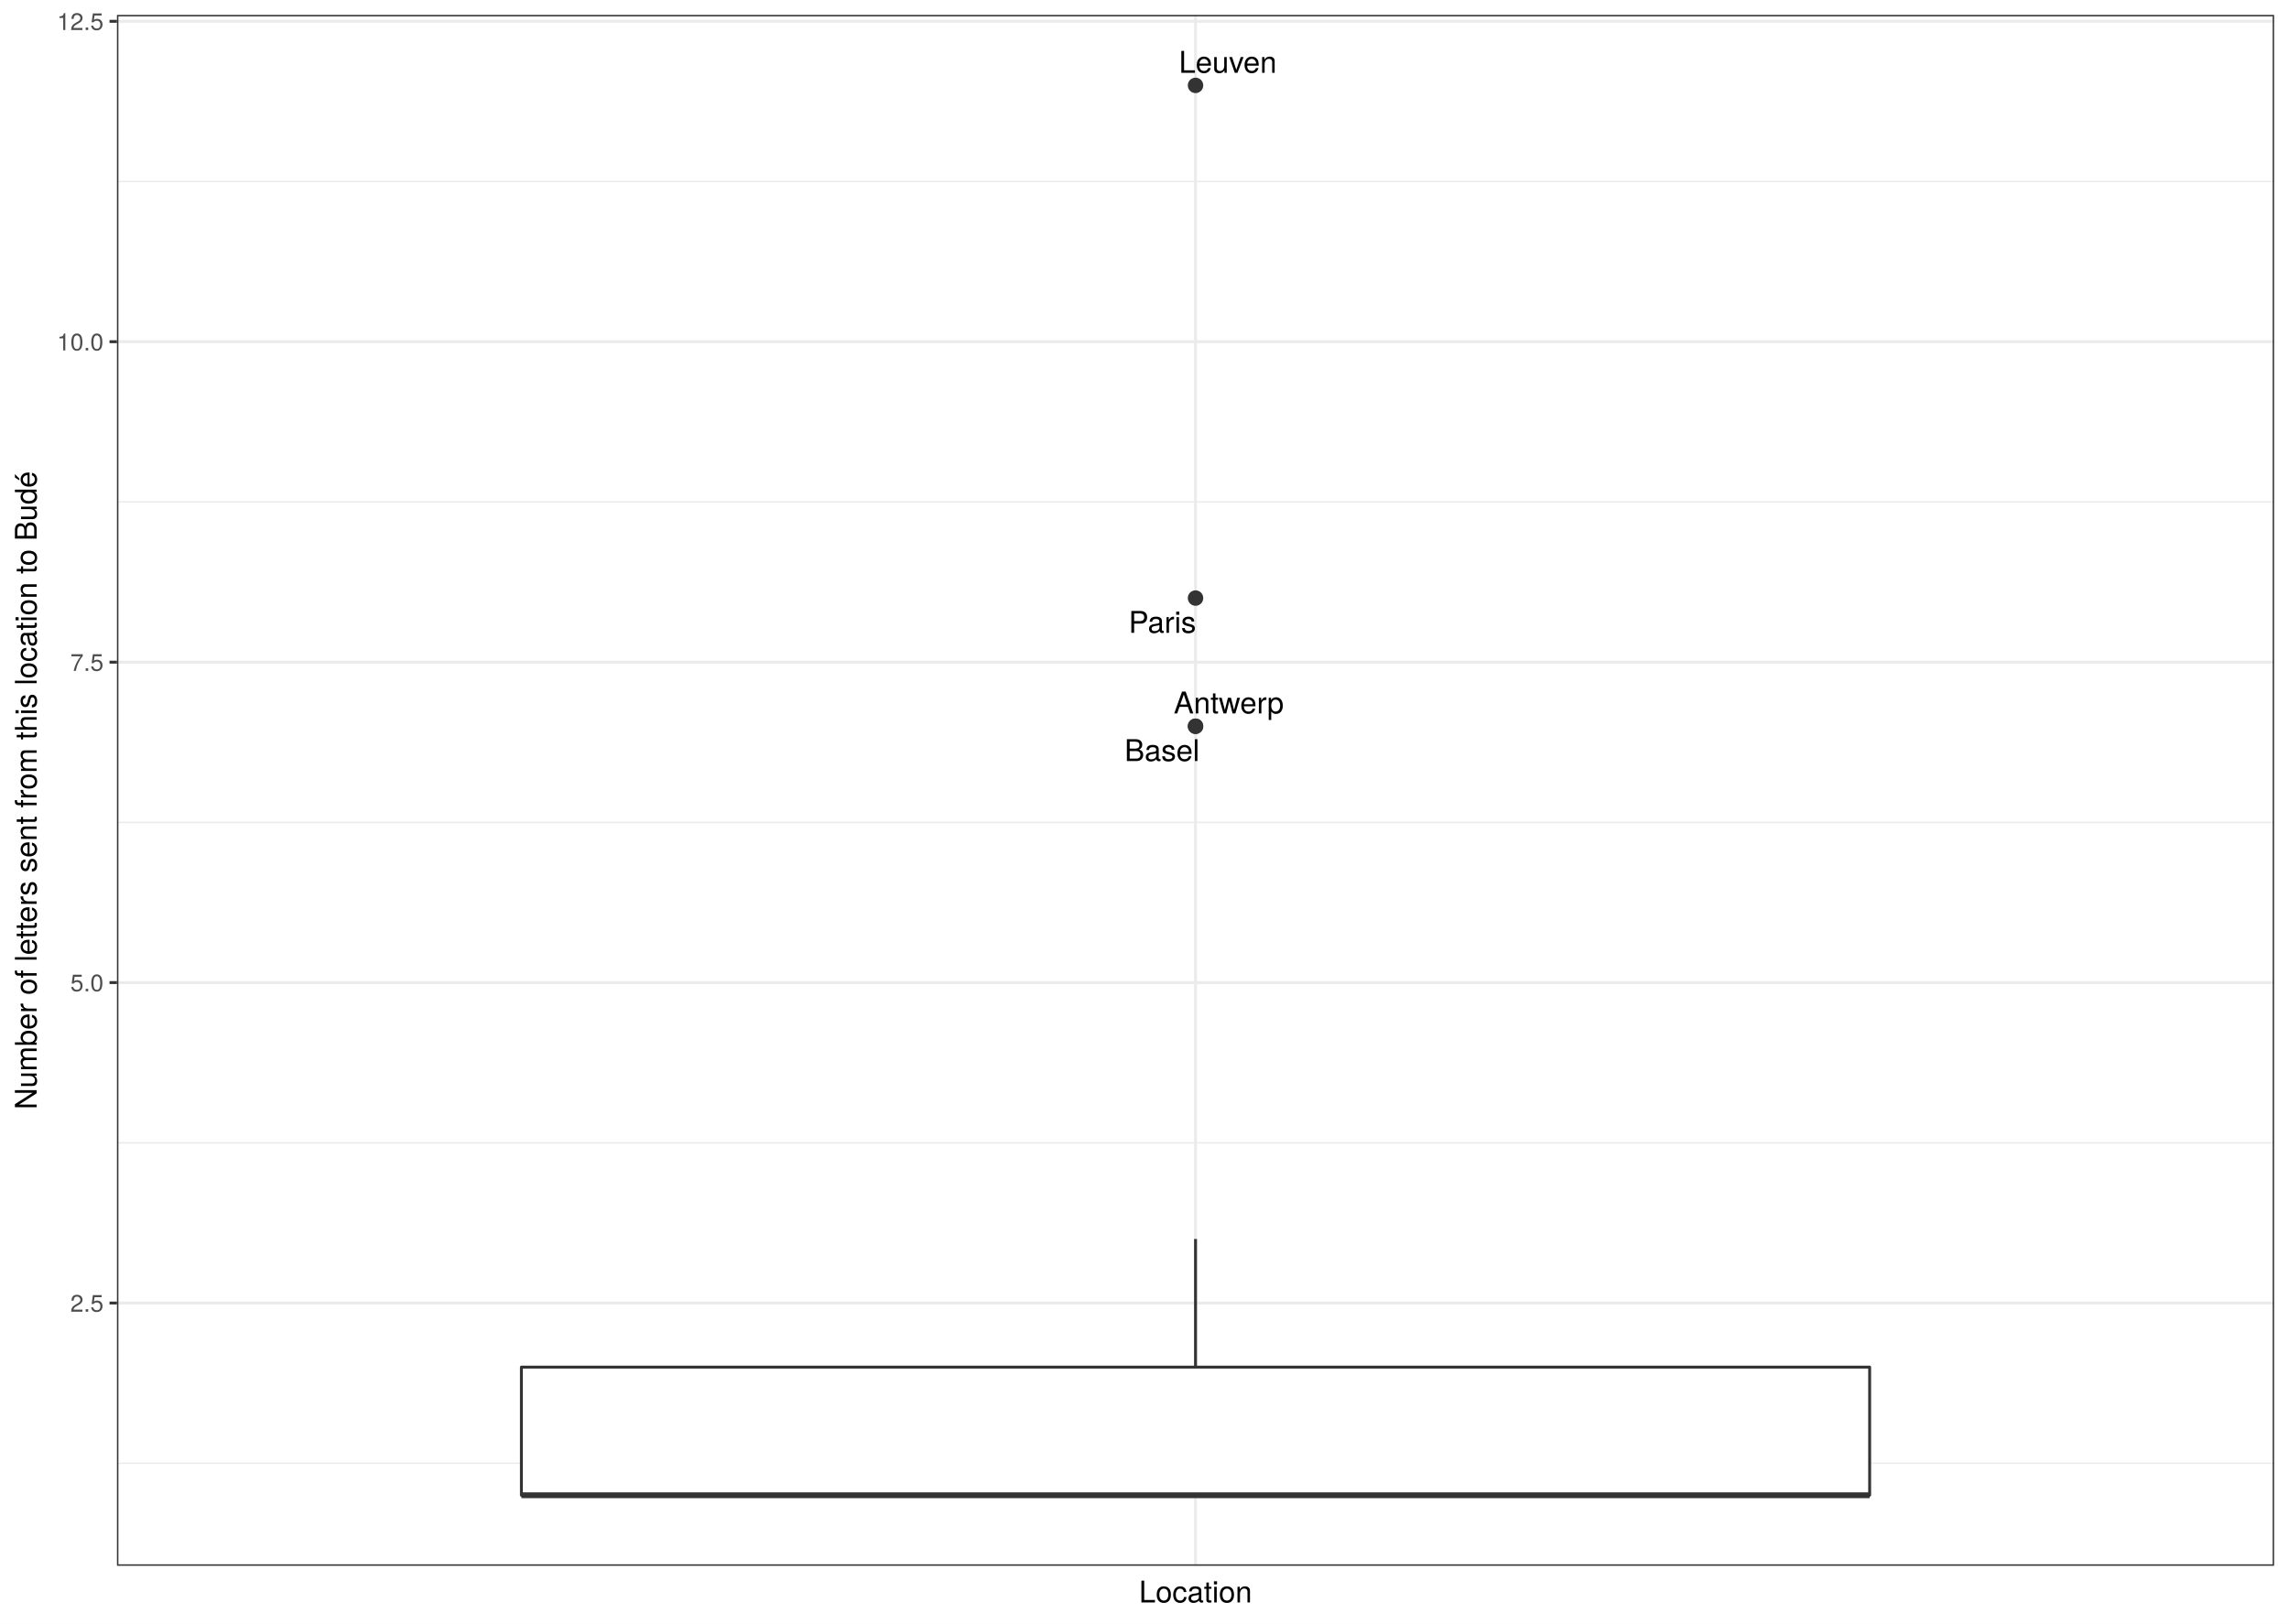
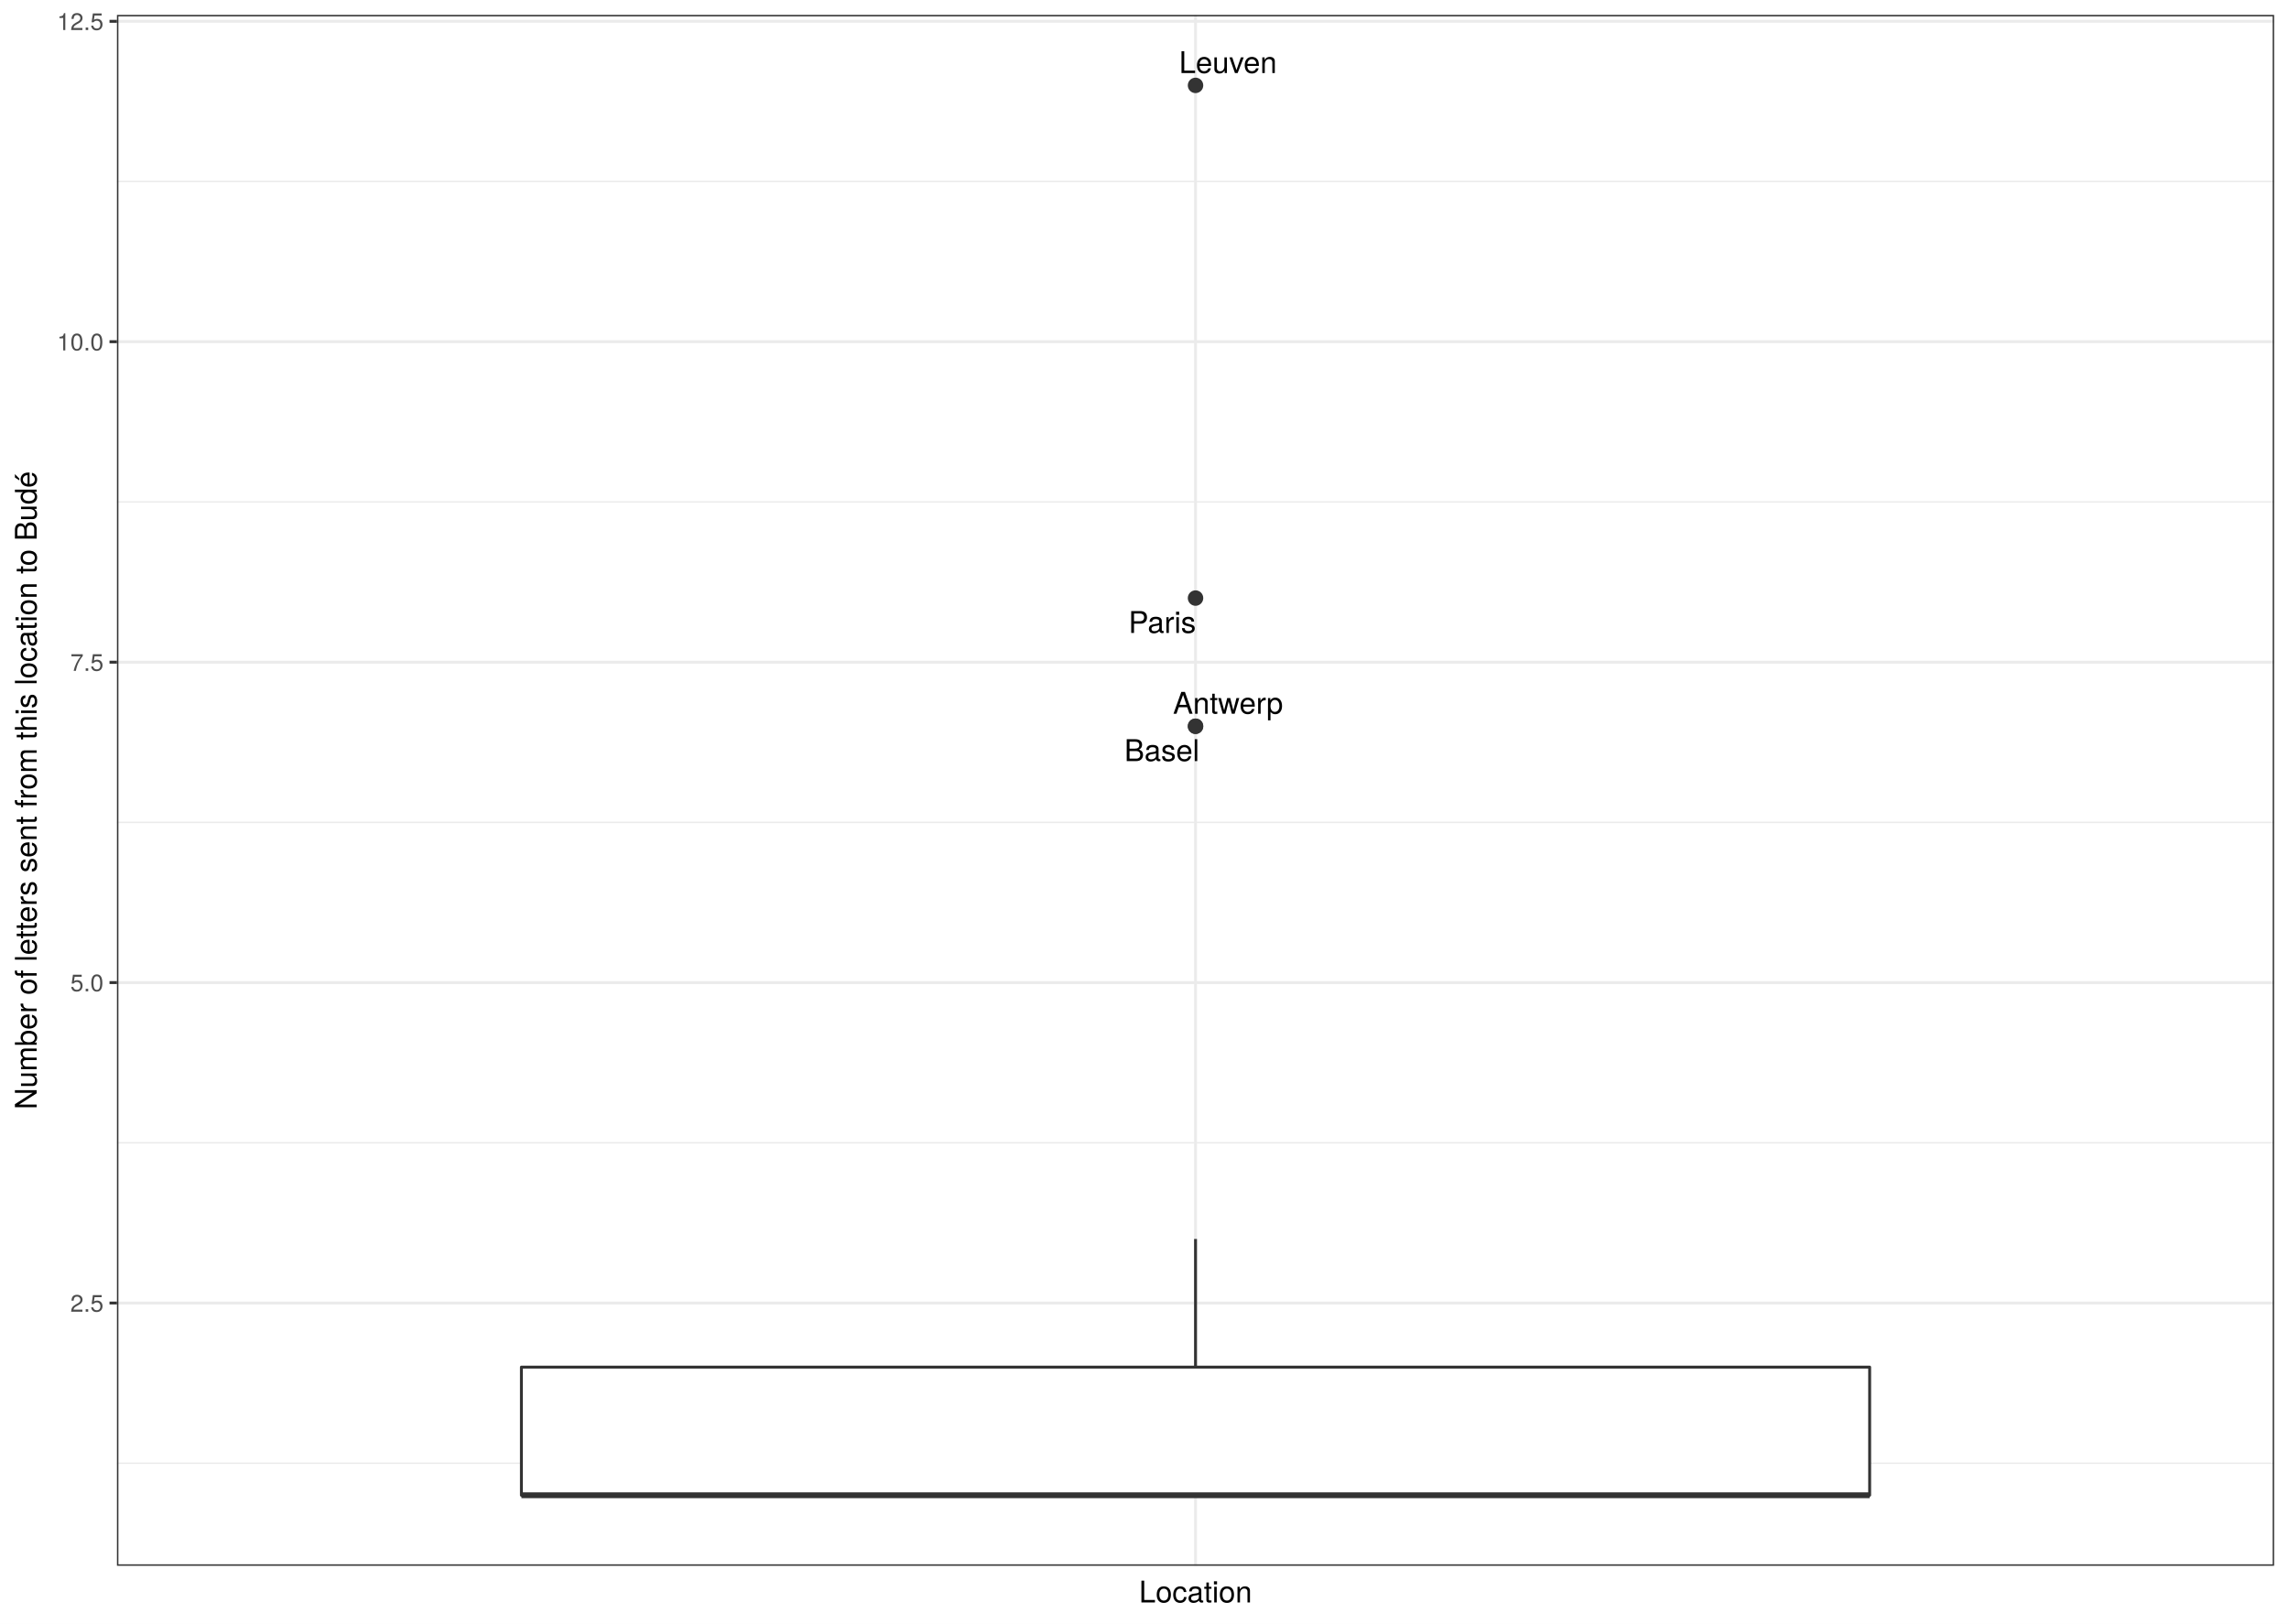
<svg xmlns="http://www.w3.org/2000/svg" class="svglite" width="842.40pt" height="597.60pt" viewBox="0 0 842.40 597.60">
  <defs>
    <style type="text/css">
    .svglite line, .svglite polyline, .svglite polygon, .svglite path, .svglite rect, .svglite circle {
      fill: none;
      stroke: #000000;
      stroke-linecap: round;
      stroke-linejoin: round;
      stroke-miterlimit: 10.00;
    }
    .svglite text {
      white-space: pre;
    }
  </style>
  </defs>
  <rect width="100%" height="100%" style="stroke: none; fill: #FFFFFF;" />
  <defs>
    <clipPath id="cpMC4wMHw4NDIuNDB8MC4wMHw1OTcuNjA=">
      <rect x="0.00" y="0.00" width="842.40" height="597.60" />
    </clipPath>
  </defs>
  <g clip-path="url(#cpMC4wMHw4NDIuNDB8MC4wMHw1OTcuNjA=)">
    <rect x="0" y="-0" width="842.40" height="597.60" style="stroke-width: 1.07; stroke: #FFFFFF; fill: #FFFFFF;" />
  </g>
  <defs>
    <clipPath id="cpNDMuMDR8ODM2LjkyfDUuNDh8NTc2LjMz">
      <rect x="43.04" y="5.48" width="793.88" height="570.85" />
    </clipPath>
  </defs>
  <g clip-path="url(#cpNDMuMDR8ODM2LjkyfDUuNDh8NTc2LjMz)">
    <rect x="43.04" y="5.48" width="793.88" height="570.85" style="stroke-width: 1.07; stroke: none; fill: #FFFFFF;" />
    <polyline points="43.04,538.59 836.92,538.59 " style="stroke-width: 0.53; stroke: #EBEBEB; stroke-linecap: butt;" />
    <polyline points="43.04,420.64 836.92,420.64 " style="stroke-width: 0.53; stroke: #EBEBEB; stroke-linecap: butt;" />
    <polyline points="43.04,302.70 836.92,302.70 " style="stroke-width: 0.53; stroke: #EBEBEB; stroke-linecap: butt;" />
    <polyline points="43.04,184.76 836.92,184.76 " style="stroke-width: 0.53; stroke: #EBEBEB; stroke-linecap: butt;" />
    <polyline points="43.04,66.81 836.92,66.81 " style="stroke-width: 0.53; stroke: #EBEBEB; stroke-linecap: butt;" />
    <polyline points="43.04,479.62 836.92,479.62 " style="stroke-width: 1.07; stroke: #EBEBEB; stroke-linecap: butt;" />
    <polyline points="43.04,361.67 836.92,361.67 " style="stroke-width: 1.07; stroke: #EBEBEB; stroke-linecap: butt;" />
    <polyline points="43.04,243.73 836.92,243.73 " style="stroke-width: 1.07; stroke: #EBEBEB; stroke-linecap: butt;" />
    <polyline points="43.04,125.78 836.92,125.78 " style="stroke-width: 1.07; stroke: #EBEBEB; stroke-linecap: butt;" />
    <polyline points="43.04,7.84 836.92,7.84 " style="stroke-width: 1.07; stroke: #EBEBEB; stroke-linecap: butt;" />
    <polyline points="439.98,576.33 439.98,5.48 " style="stroke-width: 1.07; stroke: #EBEBEB; stroke-linecap: butt;" />
    <circle cx="439.98" cy="31.43" r="2.49" style="stroke-width: 0.71; stroke: #333333; fill: #333333;" />
    <circle cx="439.98" cy="220.14" r="2.49" style="stroke-width: 0.71; stroke: #333333; fill: #333333;" />
    <circle cx="439.98" cy="267.32" r="2.49" style="stroke-width: 0.71; stroke: #333333; fill: #333333;" />
    <circle cx="439.98" cy="267.32" r="2.49" style="stroke-width: 0.71; stroke: #333333; fill: #333333;" />
    <line x1="439.98" y1="503.21" x2="439.98" y2="456.03" style="stroke-width: 1.07; stroke: #333333; stroke-linecap: butt;" />
    <line x1="439.98" y1="550.38" x2="439.98" y2="550.38" style="stroke-width: 1.07; stroke: #333333; stroke-linecap: butt;" />
    <polygon points="191.89,503.21 191.89,550.38 688.07,550.38 688.07,503.21 191.89,503.21 " style="stroke-width: 1.07; stroke: #333333; fill: #FFFFFF;" />
    <line x1="191.89" y1="550.38" x2="688.07" y2="550.38" style="stroke-width: 2.13; stroke: #333333; stroke-linecap: butt;" />
-     <text x="451.86" y="26.79" text-anchor="middle" style="font-size: 11.04px; font-family: &quot;TeX Gyre Heros&quot;;" textLength="40.05px" lengthAdjust="spacingAndGlyphs">Leuven</text>
-     <text x="427.77" y="232.94" text-anchor="middle" style="font-size: 11.04px; font-family: &quot;TeX Gyre Heros&quot;;" textLength="26.27px" lengthAdjust="spacingAndGlyphs">Paris</text>
-     <text x="452.20" y="262.61" text-anchor="middle" style="font-size: 11.04px; font-family: &quot;TeX Gyre Heros&quot;;" textLength="46.21px" lengthAdjust="spacingAndGlyphs">Antwerp</text>
-     <text x="427.65" y="280.13" text-anchor="middle" style="font-size: 11.04px; font-family: &quot;TeX Gyre Heros&quot;;" textLength="29.93px" lengthAdjust="spacingAndGlyphs">Basel</text>
+     <text x="451.92" y="26.89" text-anchor="middle" style="font-size: 11.04px; font-family: &quot;TeX Gyre Heros&quot;;" textLength="40.05px" lengthAdjust="spacingAndGlyphs">Leuven</text>
+     <text x="427.72" y="232.97" text-anchor="middle" style="font-size: 11.04px; font-family: &quot;TeX Gyre Heros&quot;;" textLength="26.27px" lengthAdjust="spacingAndGlyphs">Paris</text>
+     <text x="451.93" y="262.73" text-anchor="middle" style="font-size: 11.04px; font-family: &quot;TeX Gyre Heros&quot;;" textLength="46.21px" lengthAdjust="spacingAndGlyphs">Antwerp</text>
+     <text x="427.59" y="280.14" text-anchor="middle" style="font-size: 11.04px; font-family: &quot;TeX Gyre Heros&quot;;" textLength="29.93px" lengthAdjust="spacingAndGlyphs">Basel</text>
    <rect x="43.04" y="5.48" width="793.88" height="570.85" style="stroke-width: 1.07; stroke: #333333;" />
  </g>
  <g clip-path="url(#cpMC4wMHw4NDIuNDB8MC4wMHw1OTcuNjA=)">
    <text x="38.11" y="482.82" text-anchor="end" style="font-size: 8.80px;fill: #4D4D4D; font-family: &quot;TeX Gyre Heros&quot;;" textLength="13.98px" lengthAdjust="spacingAndGlyphs">2.5</text>
    <text x="38.11" y="364.88" text-anchor="end" style="font-size: 8.80px;fill: #4D4D4D; font-family: &quot;TeX Gyre Heros&quot;;" textLength="13.98px" lengthAdjust="spacingAndGlyphs">5.0</text>
    <text x="38.11" y="246.93" text-anchor="end" style="font-size: 8.80px;fill: #4D4D4D; font-family: &quot;TeX Gyre Heros&quot;;" textLength="13.98px" lengthAdjust="spacingAndGlyphs">7.5</text>
    <text x="38.11" y="128.99" text-anchor="end" style="font-size: 8.80px;fill: #4D4D4D; font-family: &quot;TeX Gyre Heros&quot;;" textLength="19.58px" lengthAdjust="spacingAndGlyphs">10.0</text>
    <text x="38.11" y="11.05" text-anchor="end" style="font-size: 8.80px;fill: #4D4D4D; font-family: &quot;TeX Gyre Heros&quot;;" textLength="19.58px" lengthAdjust="spacingAndGlyphs">12.5</text>
    <polyline points="40.30,479.62 43.04,479.62 " style="stroke-width: 1.07; stroke: #333333; stroke-linecap: butt;" />
    <polyline points="40.30,361.67 43.04,361.67 " style="stroke-width: 1.07; stroke: #333333; stroke-linecap: butt;" />
    <polyline points="40.30,243.73 43.04,243.73 " style="stroke-width: 1.07; stroke: #333333; stroke-linecap: butt;" />
    <polyline points="40.30,125.78 43.04,125.78 " style="stroke-width: 1.07; stroke: #333333; stroke-linecap: butt;" />
    <polyline points="40.30,7.84 43.04,7.84 " style="stroke-width: 1.07; stroke: #333333; stroke-linecap: butt;" />
    <text x="439.98" y="589.83" text-anchor="middle" style="font-size: 11.00px; font-family: &quot;TeX Gyre Heros&quot;;" textLength="46.53px" lengthAdjust="spacingAndGlyphs">Location</text>
    <text transform="translate(13.50,290.91) rotate(-90)" text-anchor="middle" style="font-size: 11.00px; font-family: &quot;TeX Gyre Heros&quot;;" textLength="270.68px" lengthAdjust="spacingAndGlyphs">Number of letters sent from this location to Budé</text>
  </g>
</svg>
